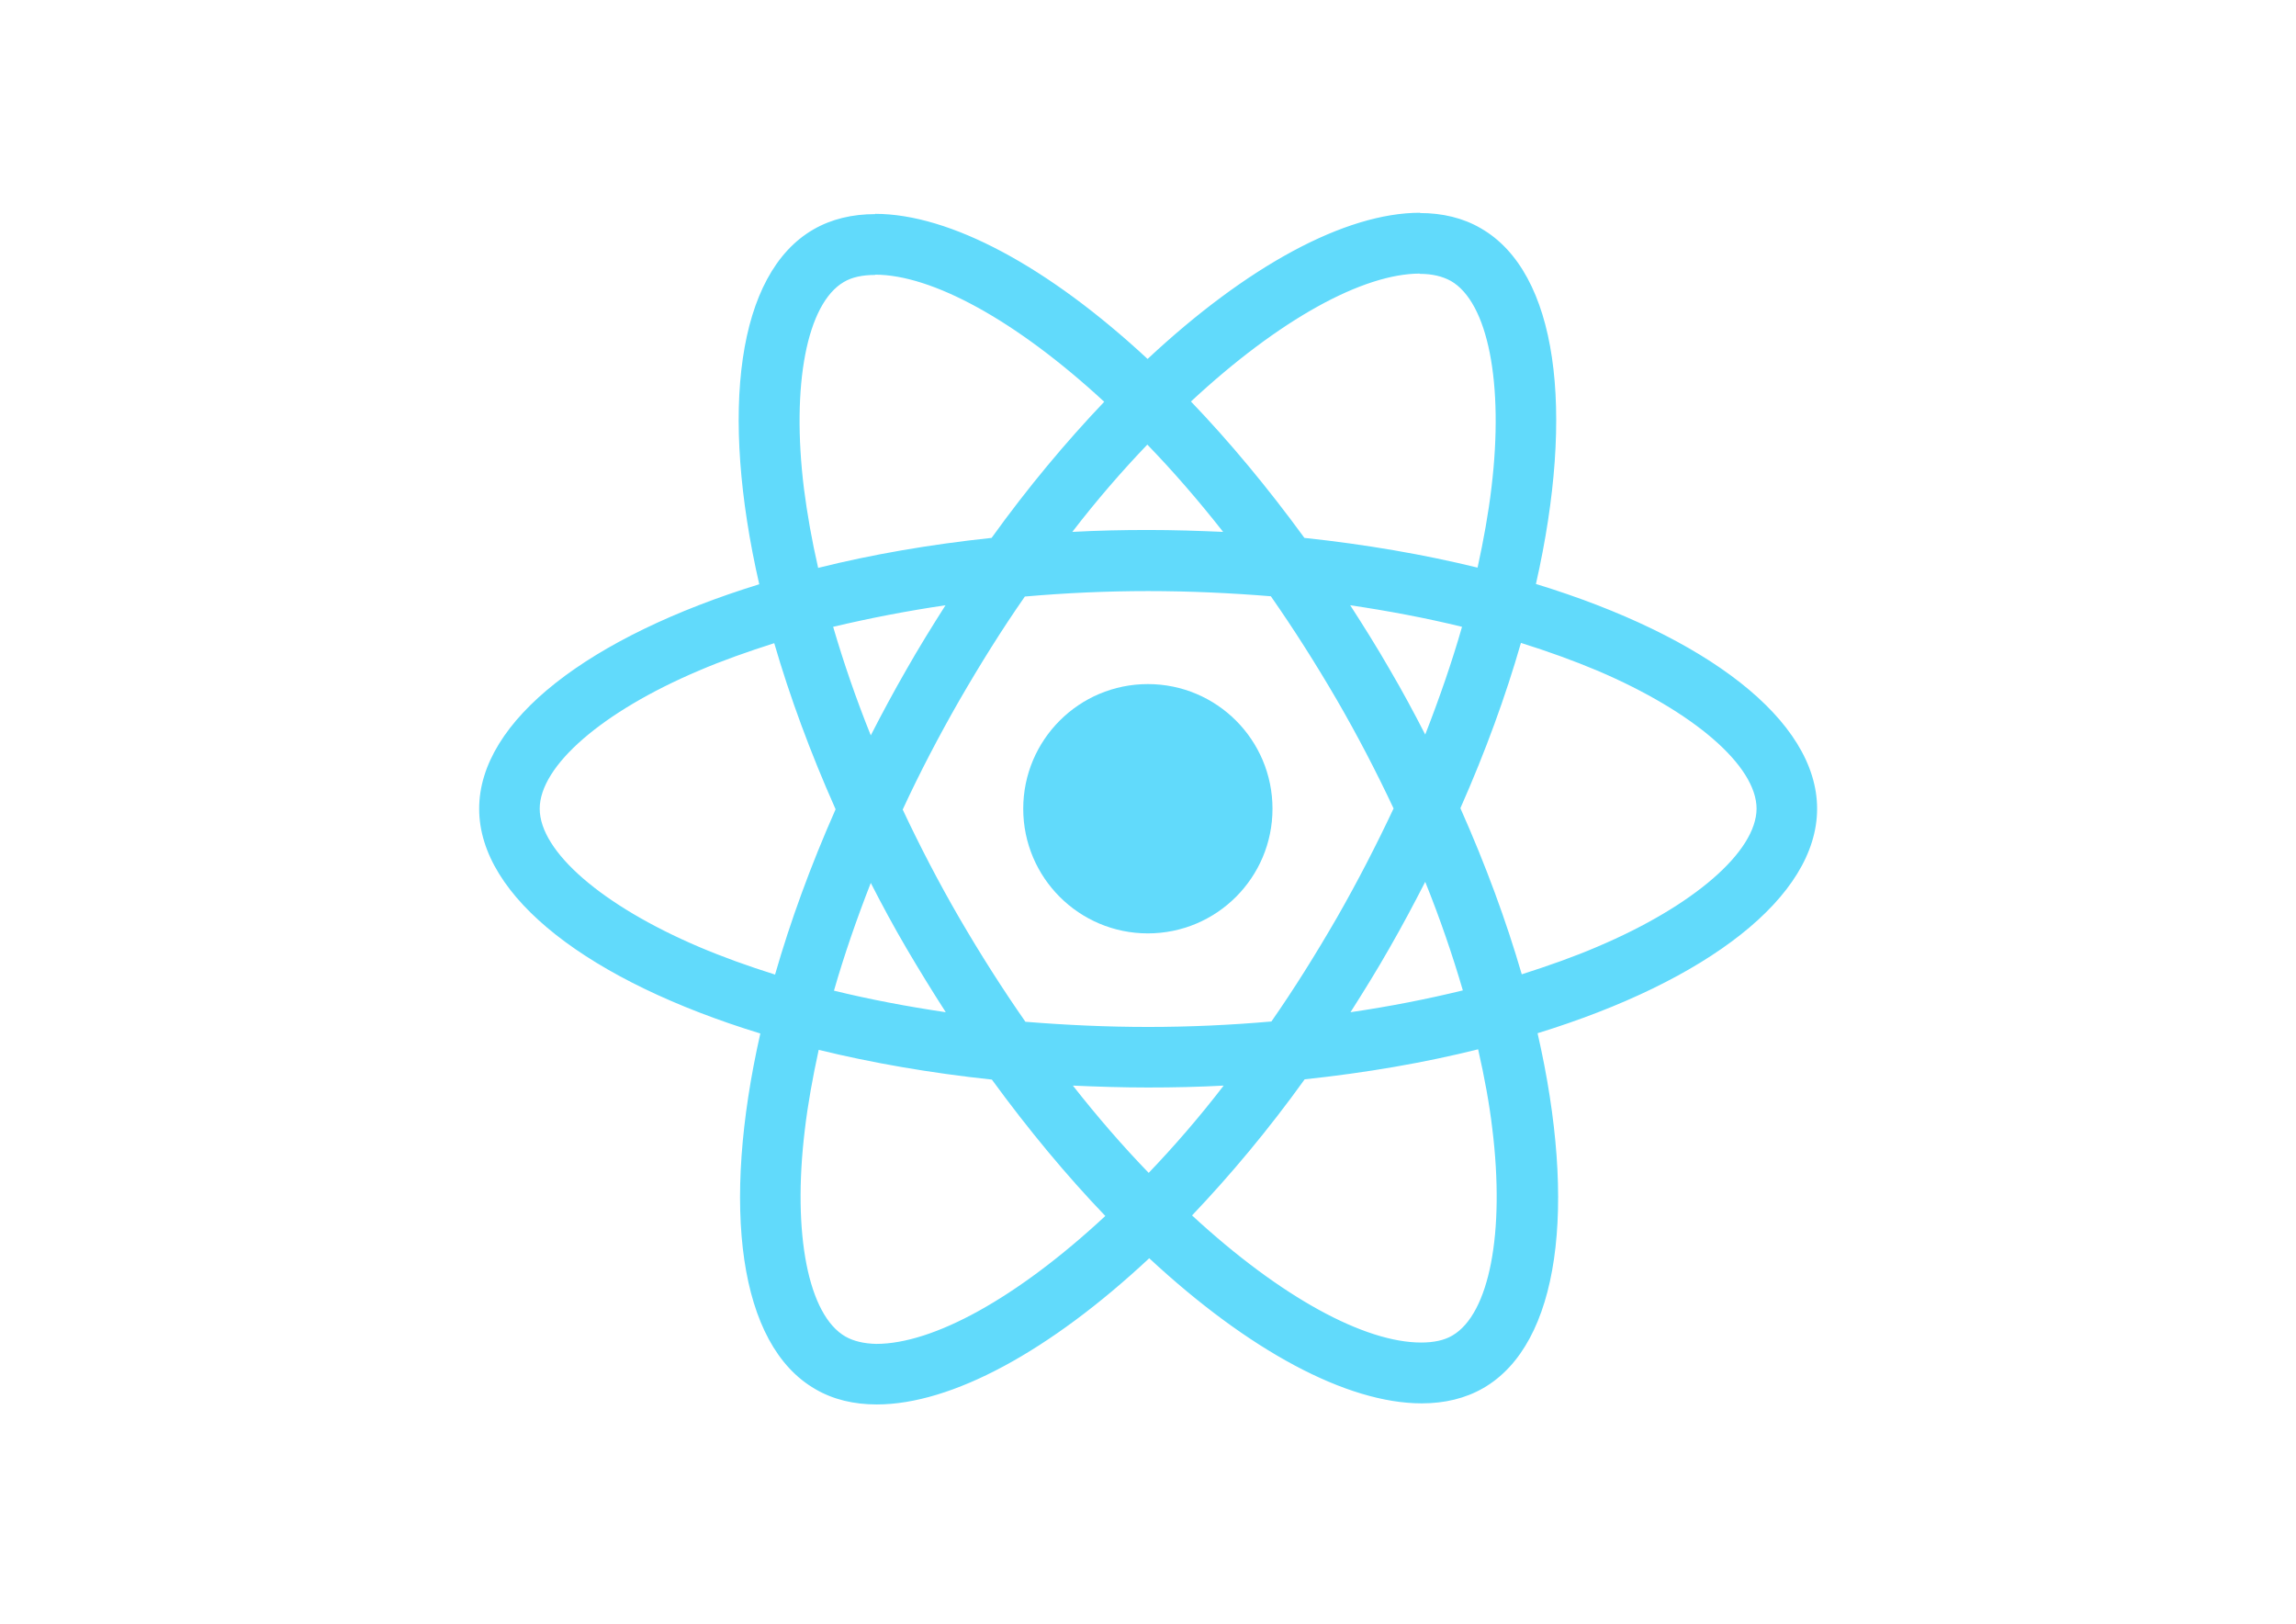
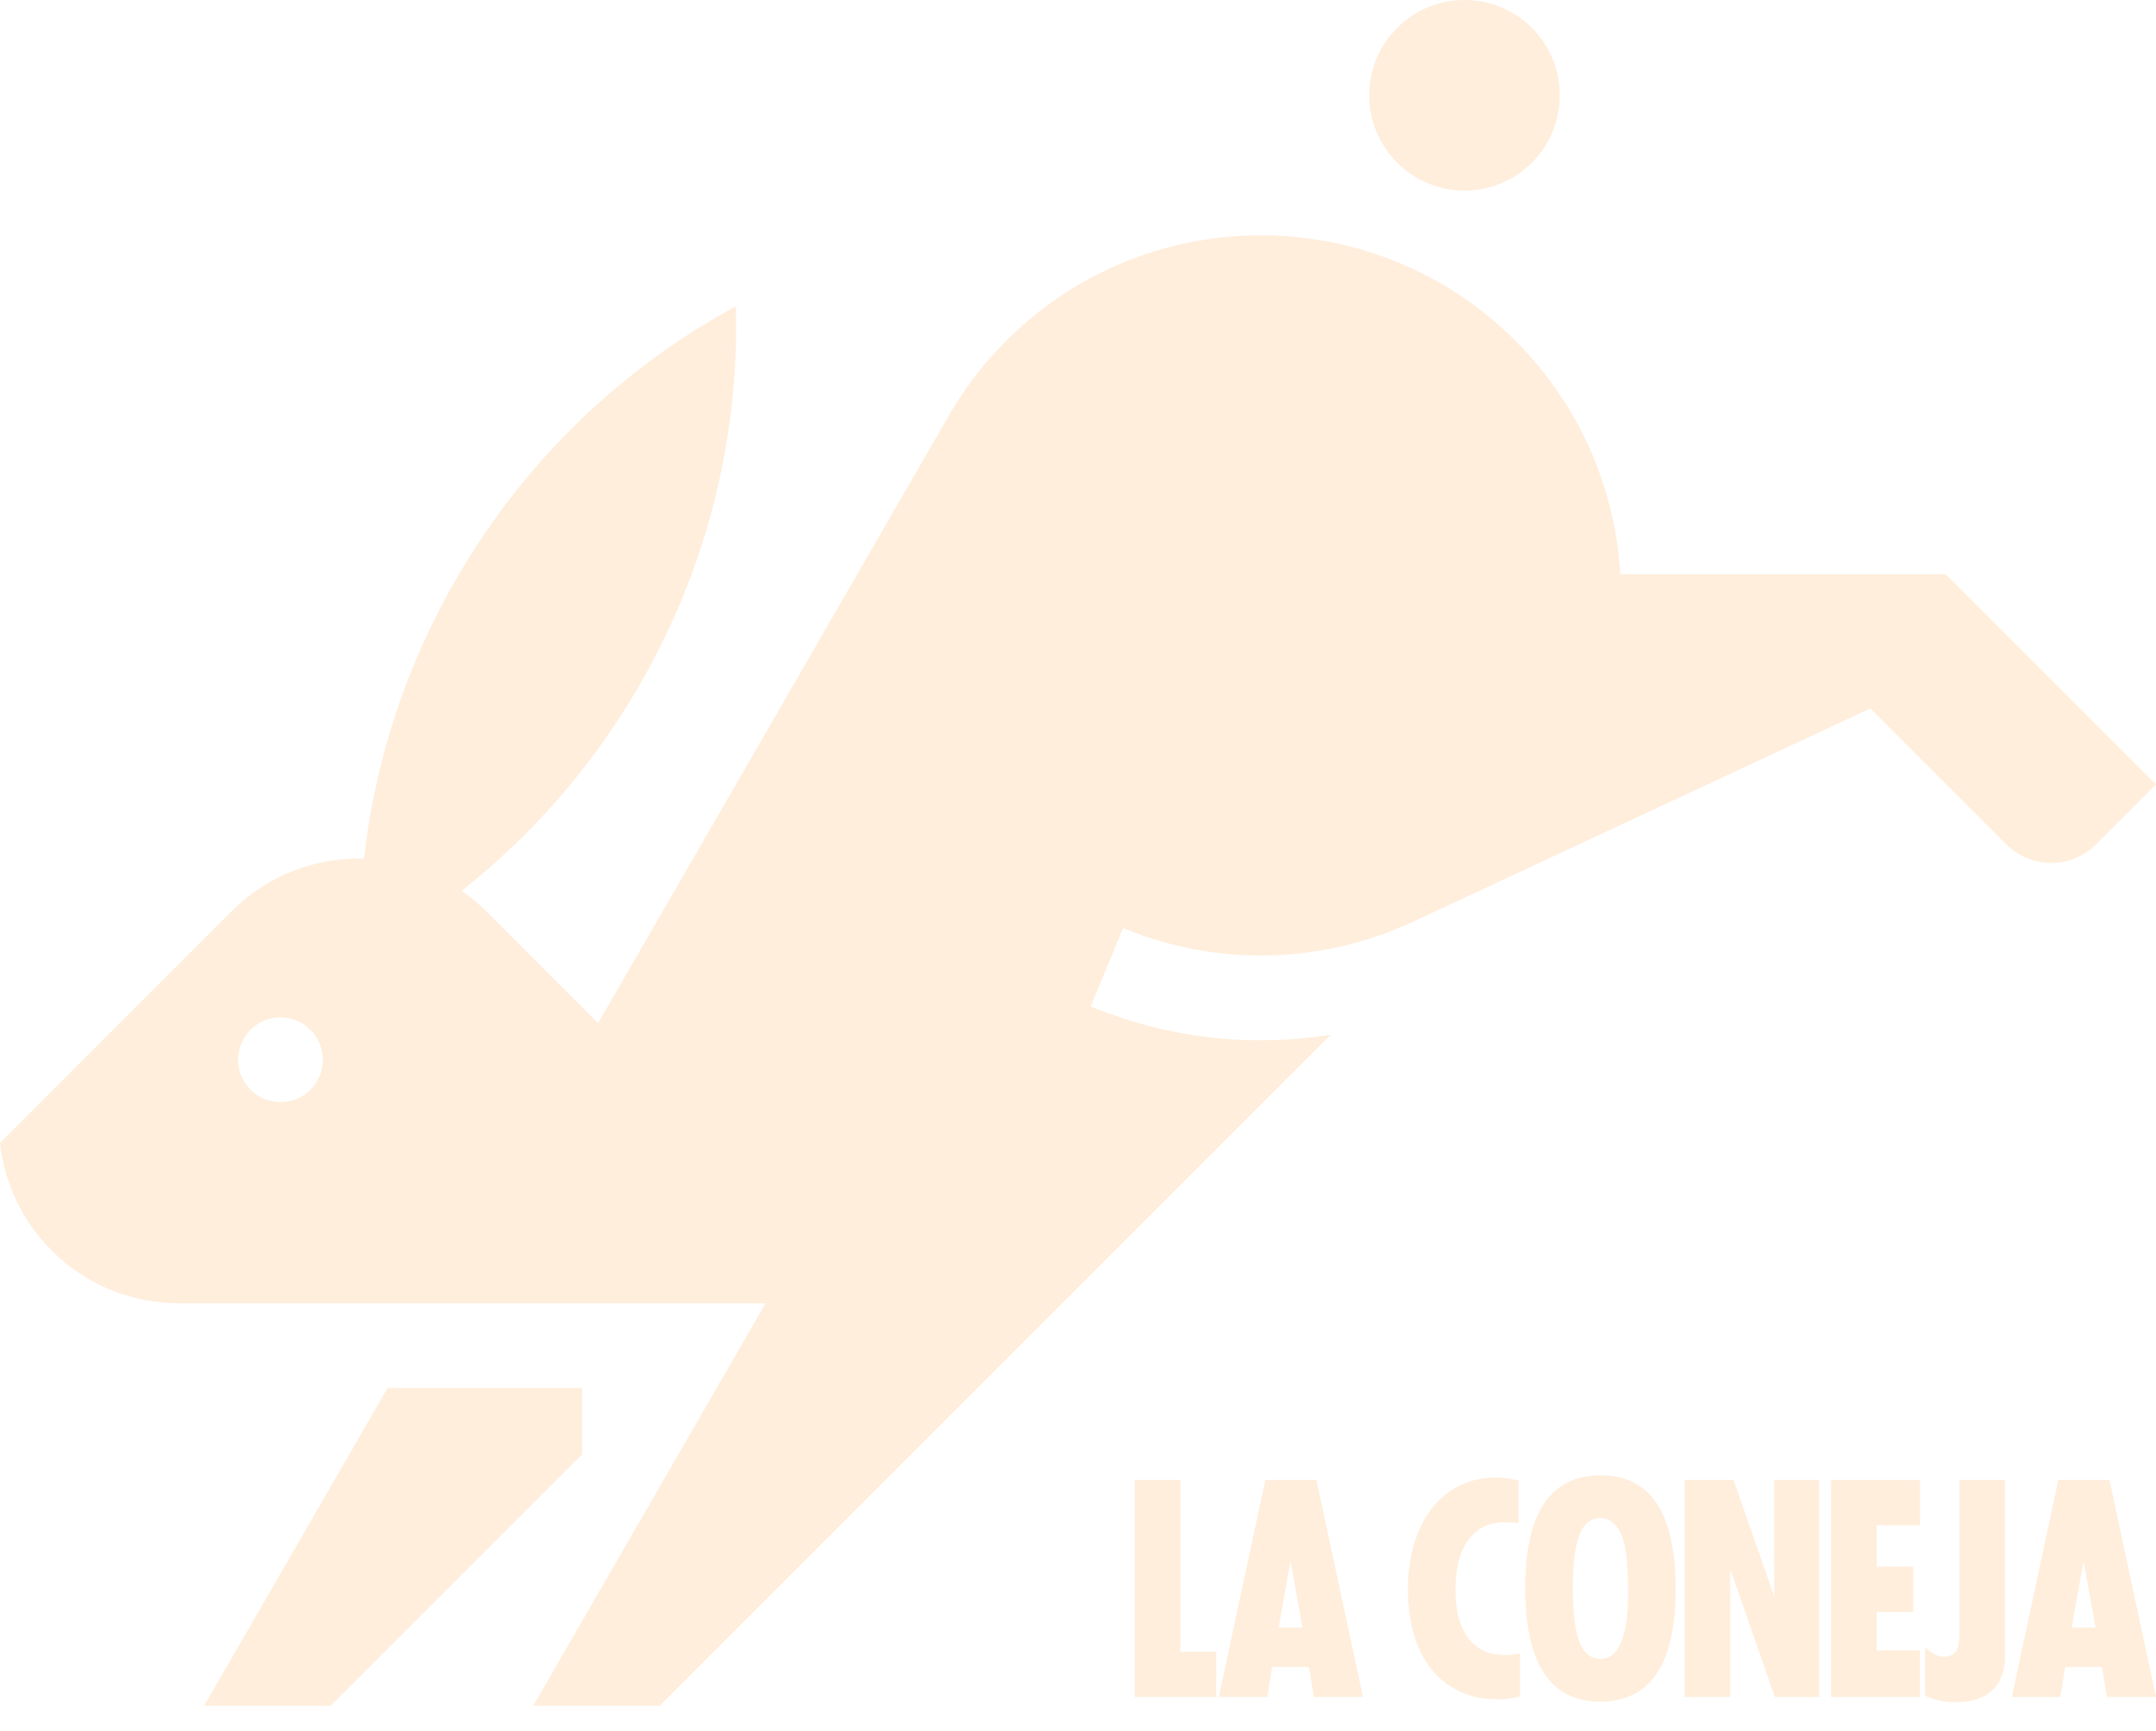
- <svg xmlns="http://www.w3.org/2000/svg" viewBox="0 0 841.9 595.3">
-   <g fill="#61DAFB">
-     <path d="M666.3 296.5c0-32.5-40.7-63.3-103.1-82.4 14.4-63.6 8-114.2-20.2-130.4-6.5-3.8-14.1-5.6-22.4-5.6v22.3c4.6 0 8.3.9 11.4 2.6 13.6 7.8 19.5 37.5 14.9 75.7-1.1 9.4-2.9 19.3-5.1 29.4-19.6-4.8-41-8.5-63.5-10.9-13.5-18.5-27.5-35.3-41.6-50 32.6-30.3 63.2-46.9 84-46.9V78c-27.5 0-63.5 19.6-99.9 53.6-36.4-33.8-72.4-53.2-99.9-53.2v22.3c20.7 0 51.4 16.5 84 46.6-14 14.7-28 31.4-41.3 49.9-22.6 2.4-44 6.1-63.6 11-2.3-10-4-19.7-5.2-29-4.7-38.2 1.1-67.9 14.6-75.8 3-1.8 6.9-2.6 11.5-2.6V78.5c-8.4 0-16 1.8-22.6 5.6-28.1 16.2-34.4 66.7-19.9 130.1-62.2 19.2-102.7 49.9-102.7 82.3 0 32.5 40.7 63.3 103.1 82.4-14.4 63.6-8 114.2 20.2 130.4 6.5 3.8 14.1 5.6 22.5 5.6 27.5 0 63.5-19.6 99.9-53.6 36.4 33.8 72.4 53.2 99.9 53.2 8.4 0 16-1.8 22.6-5.6 28.1-16.2 34.4-66.7 19.9-130.1 62-19.1 102.5-49.9 102.5-82.3zm-130.2-66.7c-3.7 12.9-8.3 26.2-13.5 39.5-4.1-8-8.4-16-13.1-24-4.6-8-9.5-15.8-14.4-23.4 14.2 2.1 27.9 4.7 41 7.9zm-45.8 106.5c-7.8 13.5-15.8 26.3-24.1 38.2-14.9 1.3-30 2-45.2 2-15.1 0-30.2-.7-45-1.9-8.3-11.9-16.4-24.6-24.2-38-7.6-13.1-14.5-26.4-20.8-39.8 6.2-13.4 13.2-26.8 20.7-39.9 7.8-13.5 15.8-26.3 24.1-38.2 14.9-1.3 30-2 45.2-2 15.1 0 30.2.7 45 1.9 8.3 11.9 16.4 24.6 24.2 38 7.6 13.1 14.5 26.4 20.8 39.8-6.3 13.4-13.2 26.8-20.7 39.9zm32.3-13c5.4 13.4 10 26.8 13.8 39.8-13.1 3.2-26.9 5.9-41.2 8 4.9-7.7 9.8-15.6 14.4-23.7 4.6-8 8.9-16.1 13-24.1zM421.2 430c-9.3-9.6-18.6-20.3-27.8-32 9 .4 18.2.7 27.5.7 9.4 0 18.7-.2 27.8-.7-9 11.7-18.3 22.4-27.5 32zm-74.4-58.9c-14.2-2.1-27.9-4.7-41-7.9 3.7-12.9 8.3-26.2 13.5-39.5 4.1 8 8.4 16 13.1 24 4.7 8 9.5 15.8 14.4 23.4zM420.7 163c9.3 9.6 18.6 20.3 27.8 32-9-.4-18.2-.7-27.5-.7-9.4 0-18.7.2-27.8.7 9-11.7 18.3-22.4 27.5-32zm-74 58.9c-4.9 7.7-9.8 15.6-14.4 23.7-4.6 8-8.9 16-13 24-5.4-13.4-10-26.8-13.8-39.8 13.1-3.1 26.9-5.8 41.2-7.9zm-90.5 125.2c-35.4-15.1-58.3-34.9-58.3-50.6 0-15.7 22.9-35.6 58.3-50.6 8.6-3.7 18-7 27.7-10.1 5.7 19.6 13.2 40 22.5 60.9-9.2 20.8-16.6 41.1-22.2 60.6-9.9-3.1-19.3-6.5-28-10.2zM310 490c-13.6-7.8-19.5-37.5-14.9-75.7 1.1-9.4 2.9-19.3 5.1-29.4 19.6 4.8 41 8.5 63.5 10.9 13.5 18.5 27.5 35.3 41.6 50-32.6 30.3-63.2 46.9-84 46.9-4.5-.1-8.3-1-11.3-2.7zm237.2-76.2c4.7 38.2-1.1 67.9-14.6 75.8-3 1.8-6.9 2.6-11.5 2.6-20.7 0-51.4-16.5-84-46.6 14-14.7 28-31.4 41.3-49.9 22.6-2.4 44-6.1 63.6-11 2.3 10.1 4.1 19.8 5.2 29.1zm38.5-66.7c-8.6 3.7-18 7-27.7 10.1-5.7-19.6-13.2-40-22.5-60.9 9.2-20.8 16.6-41.1 22.2-60.6 9.9 3.1 19.3 6.5 28.1 10.2 35.4 15.1 58.3 34.9 58.3 50.6-.1 15.7-23 35.6-58.4 50.6zM320.8 78.4z" />
-     <circle cx="420.9" cy="296.5" r="45.7" />
-     <path d="M520.5 78.1z" />
+ <svg xmlns="http://www.w3.org/2000/svg" width="76px" height="61px" viewBox="0 0 76 61" version="1.1">
+   <defs />
+   <g id="Page-1" stroke="none" stroke-width="1" fill="none" fill-rule="evenodd">
+     <g id="Desktop-HD" transform="translate(-684, -57)" fill="#FFEEDC">
+       <path d="M732.265,60.36 C732.265,58.504 733.77,57 735.624,57 C737.48,57 738.984,58.504 738.984,60.36 C738.984,62.214 737.48,63.719 735.624,63.719 C733.77,63.719 732.265,62.214 732.265,60.36 L732.265,60.36 L732.265,60.36 Z M741.116,77.241 L752.593,77.241 L760,84.648 L757.889,86.759 C757.014,87.634 755.596,87.634 754.721,86.759 L749.932,81.97 L733.813,89.488 C730.701,90.937 727.013,91.129 723.591,89.712 L722.447,92.471 C725.225,93.621 728.144,93.914 730.91,93.471 L707.255,117.126 L702.795,117.126 L710.986,102.938 L710.211,102.938 L690.309,102.938 C687.038,102.938 684.346,100.463 684,97.286 L692.167,89.118 C693.451,87.834 695.149,87.216 696.832,87.263 C697.21,83.889 698.274,80.536 700.08,77.409 C702.509,73.202 705.962,69.953 709.941,67.795 C710.062,72.32 708.975,76.934 706.545,81.143 C704.882,84.023 702.739,86.455 700.275,88.395 C700.58,88.607 700.87,88.849 701.142,89.12 L705.084,93.063 L717.364,71.792 C717.936,70.769 718.646,69.834 719.468,69.011 C721.764,66.714 724.939,65.296 728.445,65.296 C729.862,65.296 731.279,65.53 732.632,66.002 C734.381,66.611 736.023,67.615 737.42,69.013 C739.708,71.301 740.94,74.246 741.116,77.241 L741.116,77.241 L741.116,77.241 Z M692.394,94.354 C692.394,95.178 693.062,95.847 693.887,95.847 C694.712,95.847 695.38,95.178 695.38,94.354 C695.38,93.529 694.712,92.861 693.887,92.861 C693.062,92.861 692.394,93.529 692.394,94.354 L692.394,94.354 L692.394,94.354 Z M704.519,108.263 L695.655,117.126 L691.195,117.126 L697.662,105.925 L704.519,105.925 L704.519,108.263 Z M724,116.816 L726.872,116.816 L726.872,115.218 L725.607,115.218 L725.607,109.161 L724,109.161 L724,116.816 Z M726.963,116.816 L728.672,116.816 L728.843,115.759 L730.142,115.759 L730.313,116.816 L732.046,116.816 L730.405,109.161 L728.604,109.161 L726.963,116.816 Z M729.071,114.368 L729.493,112.023 L729.915,114.368 L729.071,114.368 Z M737.584,115.287 C737.455,115.303 737.35,115.314 737.271,115.322 C737.191,115.33 737.109,115.333 737.026,115.333 C736.479,115.333 736.055,115.134 735.755,114.736 C735.455,114.337 735.305,113.766 735.305,113.023 C735.305,112.272 735.457,111.69 735.761,111.276 C736.065,110.862 736.494,110.655 737.048,110.655 C737.117,110.655 737.185,110.657 737.254,110.661 C737.322,110.665 737.413,110.674 737.527,110.69 L737.527,109.184 C737.36,109.146 737.217,109.119 737.1,109.103 C736.982,109.088 736.855,109.08 736.718,109.08 C736.255,109.08 735.833,109.174 735.453,109.362 C735.073,109.55 734.748,109.816 734.479,110.161 C734.209,110.506 734,110.92 733.852,111.402 C733.704,111.885 733.63,112.421 733.63,113.011 C733.63,113.609 733.702,114.149 733.846,114.632 C733.991,115.115 734.199,115.523 734.473,115.856 C734.746,116.19 735.079,116.446 735.47,116.626 C735.861,116.807 736.304,116.897 736.798,116.897 C736.942,116.897 737.069,116.889 737.179,116.874 C737.29,116.858 737.425,116.831 737.584,116.793 L737.584,115.287 Z M740.433,109 C738.655,109 737.766,110.322 737.766,112.966 C737.766,115.64 738.648,116.977 740.41,116.977 C742.18,116.977 743.066,115.655 743.066,113.011 C743.066,110.337 742.188,109 740.433,109 Z M740.422,110.506 C740.665,110.506 740.87,110.628 741.037,110.874 C741.166,111.073 741.257,111.345 741.311,111.69 C741.364,112.034 741.39,112.525 741.39,113.161 C741.39,113.92 741.309,114.494 741.145,114.885 C740.982,115.276 740.741,115.471 740.422,115.471 C740.08,115.471 739.831,115.27 739.675,114.868 C739.519,114.466 739.442,113.828 739.442,112.954 C739.442,112.119 739.519,111.502 739.675,111.103 C739.831,110.705 740.08,110.506 740.422,110.506 Z M743.385,116.816 L744.991,116.816 L744.991,112.299 L746.564,116.816 L748.125,116.816 L748.125,109.161 L746.541,109.161 L746.541,113.264 L745.105,109.161 L743.385,109.161 L743.385,116.816 Z M748.547,116.816 L751.681,116.816 L751.681,115.172 L750.154,115.172 L750.154,113.816 L751.442,113.816 L751.442,112.218 L750.154,112.218 L750.154,110.759 L751.681,110.759 L751.681,109.161 L748.547,109.161 L748.547,116.816 Z M754.678,109.161 L753.071,109.161 L753.071,114.621 C753.071,114.897 753.029,115.094 752.946,115.213 C752.862,115.331 752.722,115.391 752.524,115.391 C752.41,115.391 752.308,115.368 752.217,115.322 C752.125,115.276 752.008,115.188 751.863,115.057 L751.863,116.77 C752.19,116.923 752.547,117 752.934,117 C753.497,117 753.928,116.86 754.228,116.58 C754.528,116.301 754.678,115.897 754.678,115.368 L754.678,109.161 Z M754.917,116.816 L756.627,116.816 L756.798,115.759 L758.097,115.759 L758.268,116.816 L760,116.816 L758.359,109.161 L756.558,109.161 L754.917,116.816 Z M757.026,114.368 L757.447,112.023 L757.869,114.368 L757.026,114.368 Z" id="Shape" />
+     </g>
  </g>
</svg>
